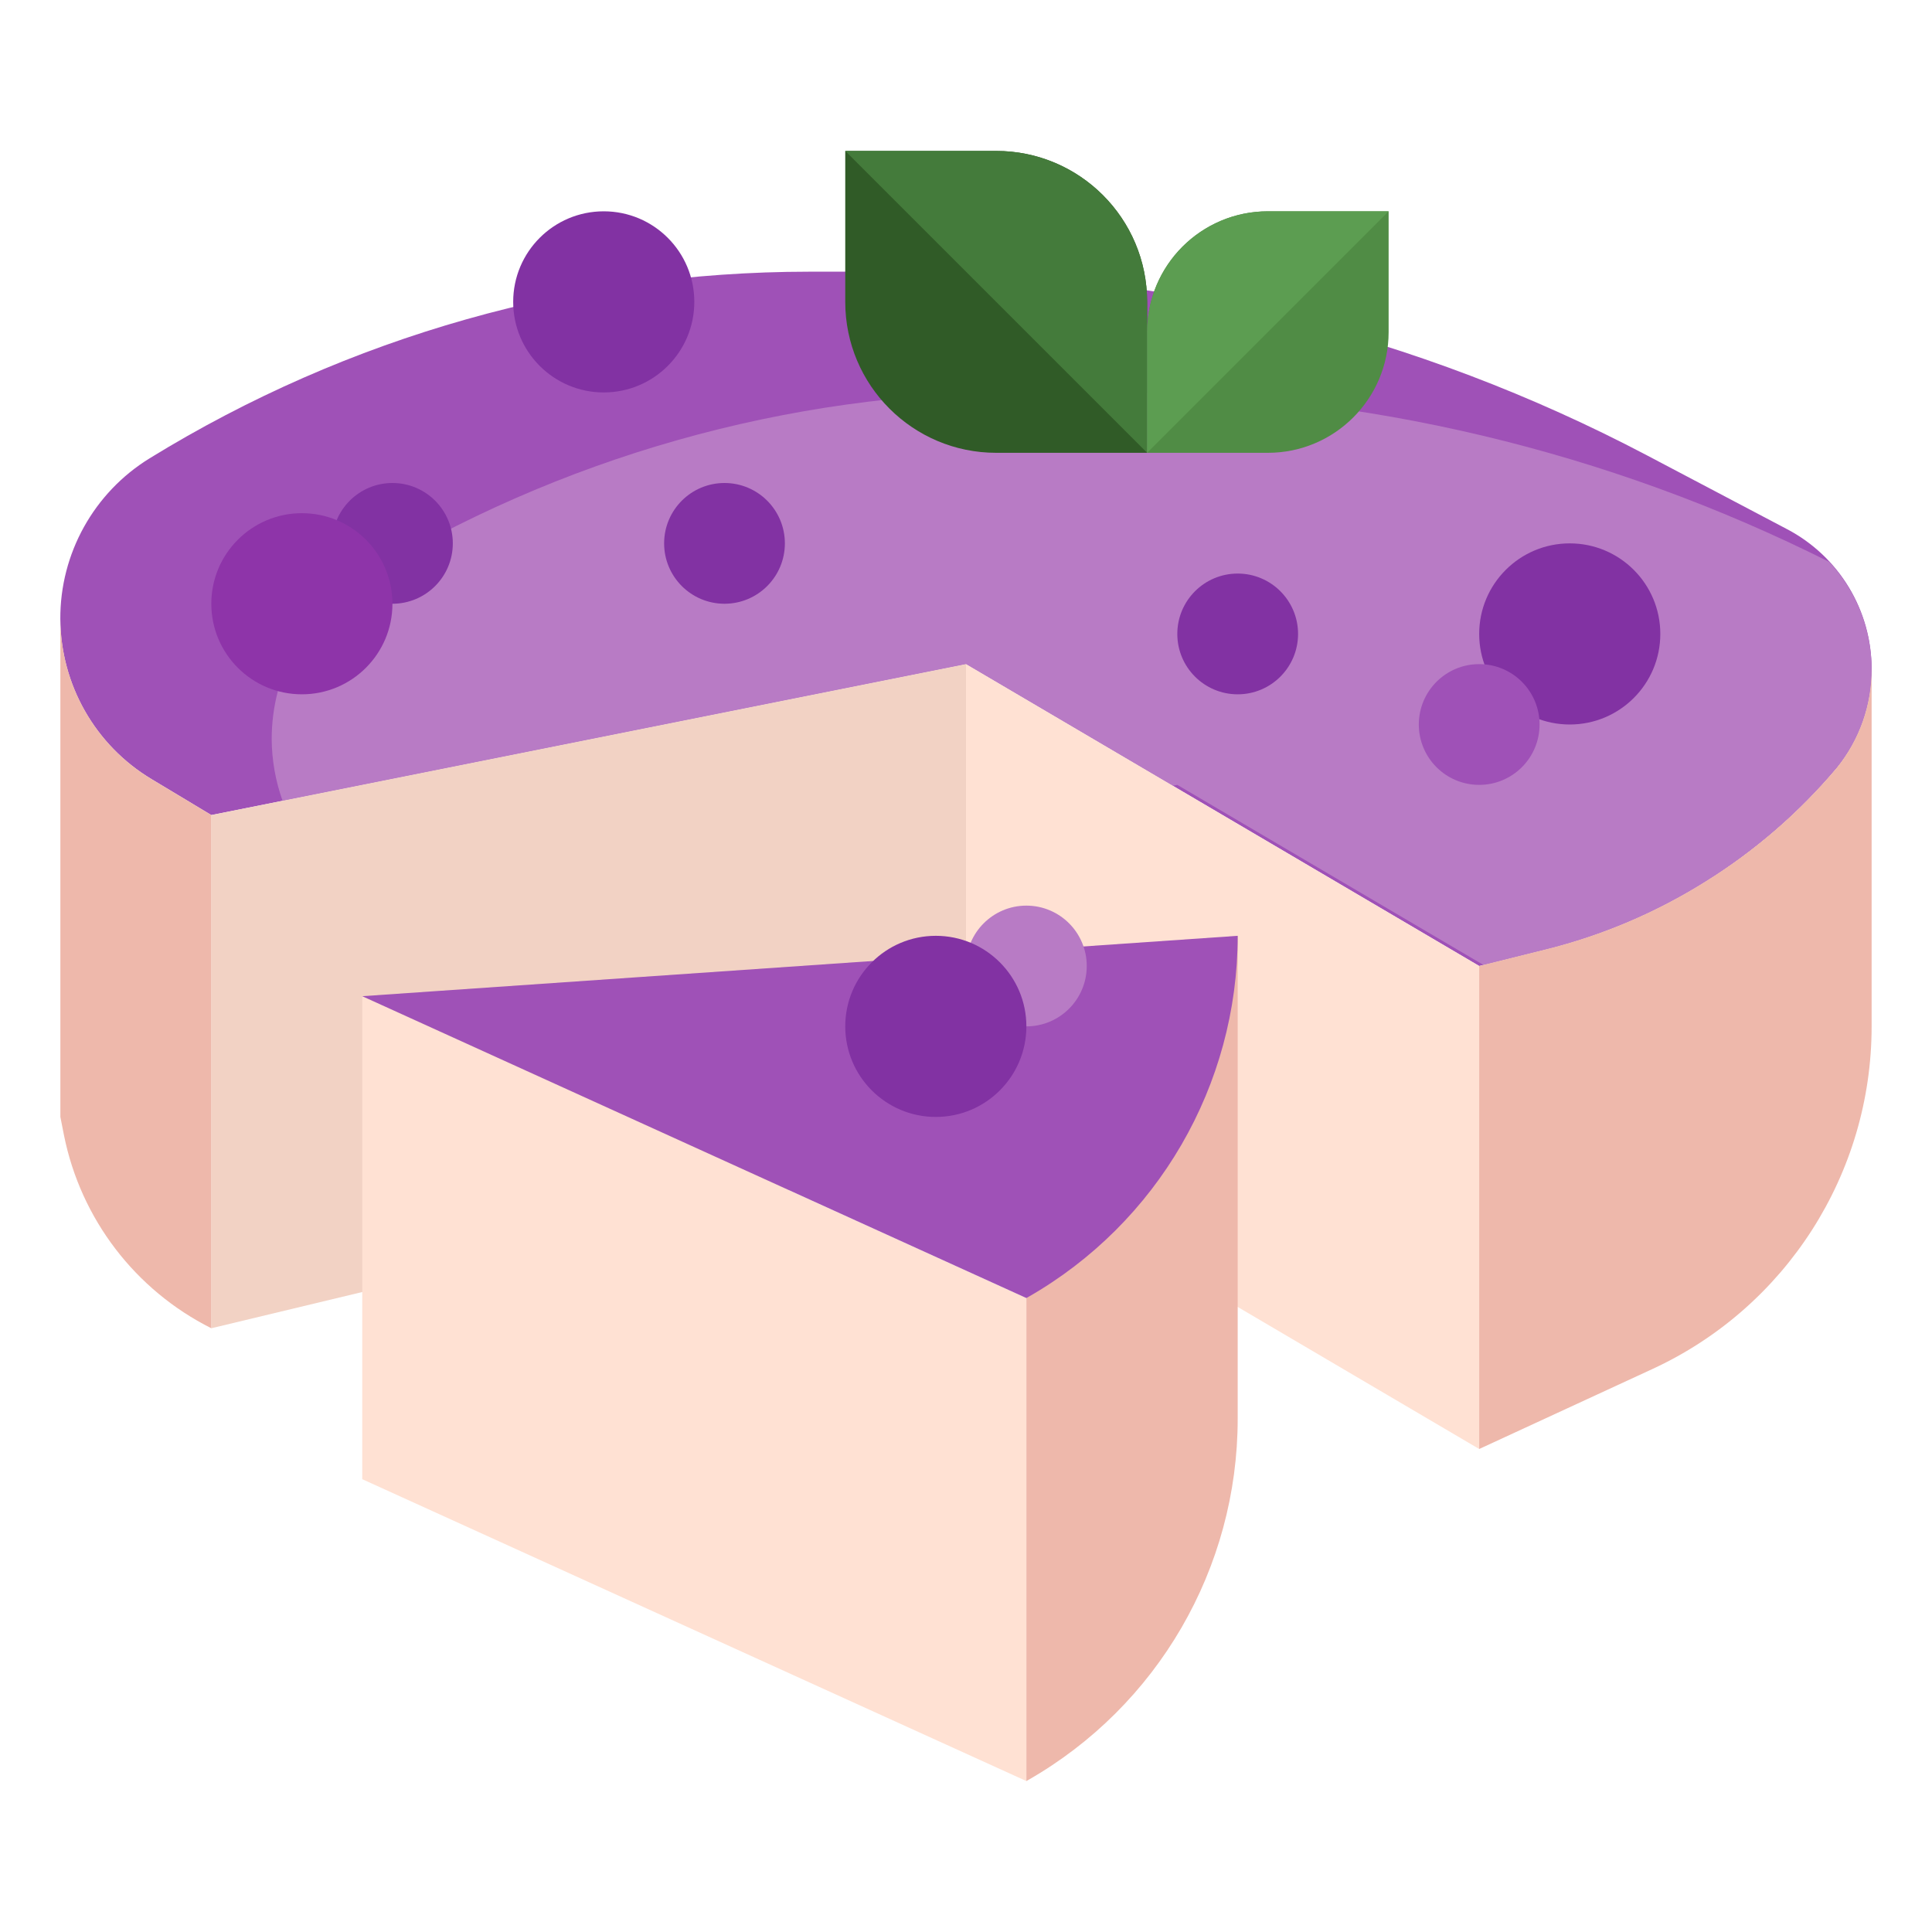
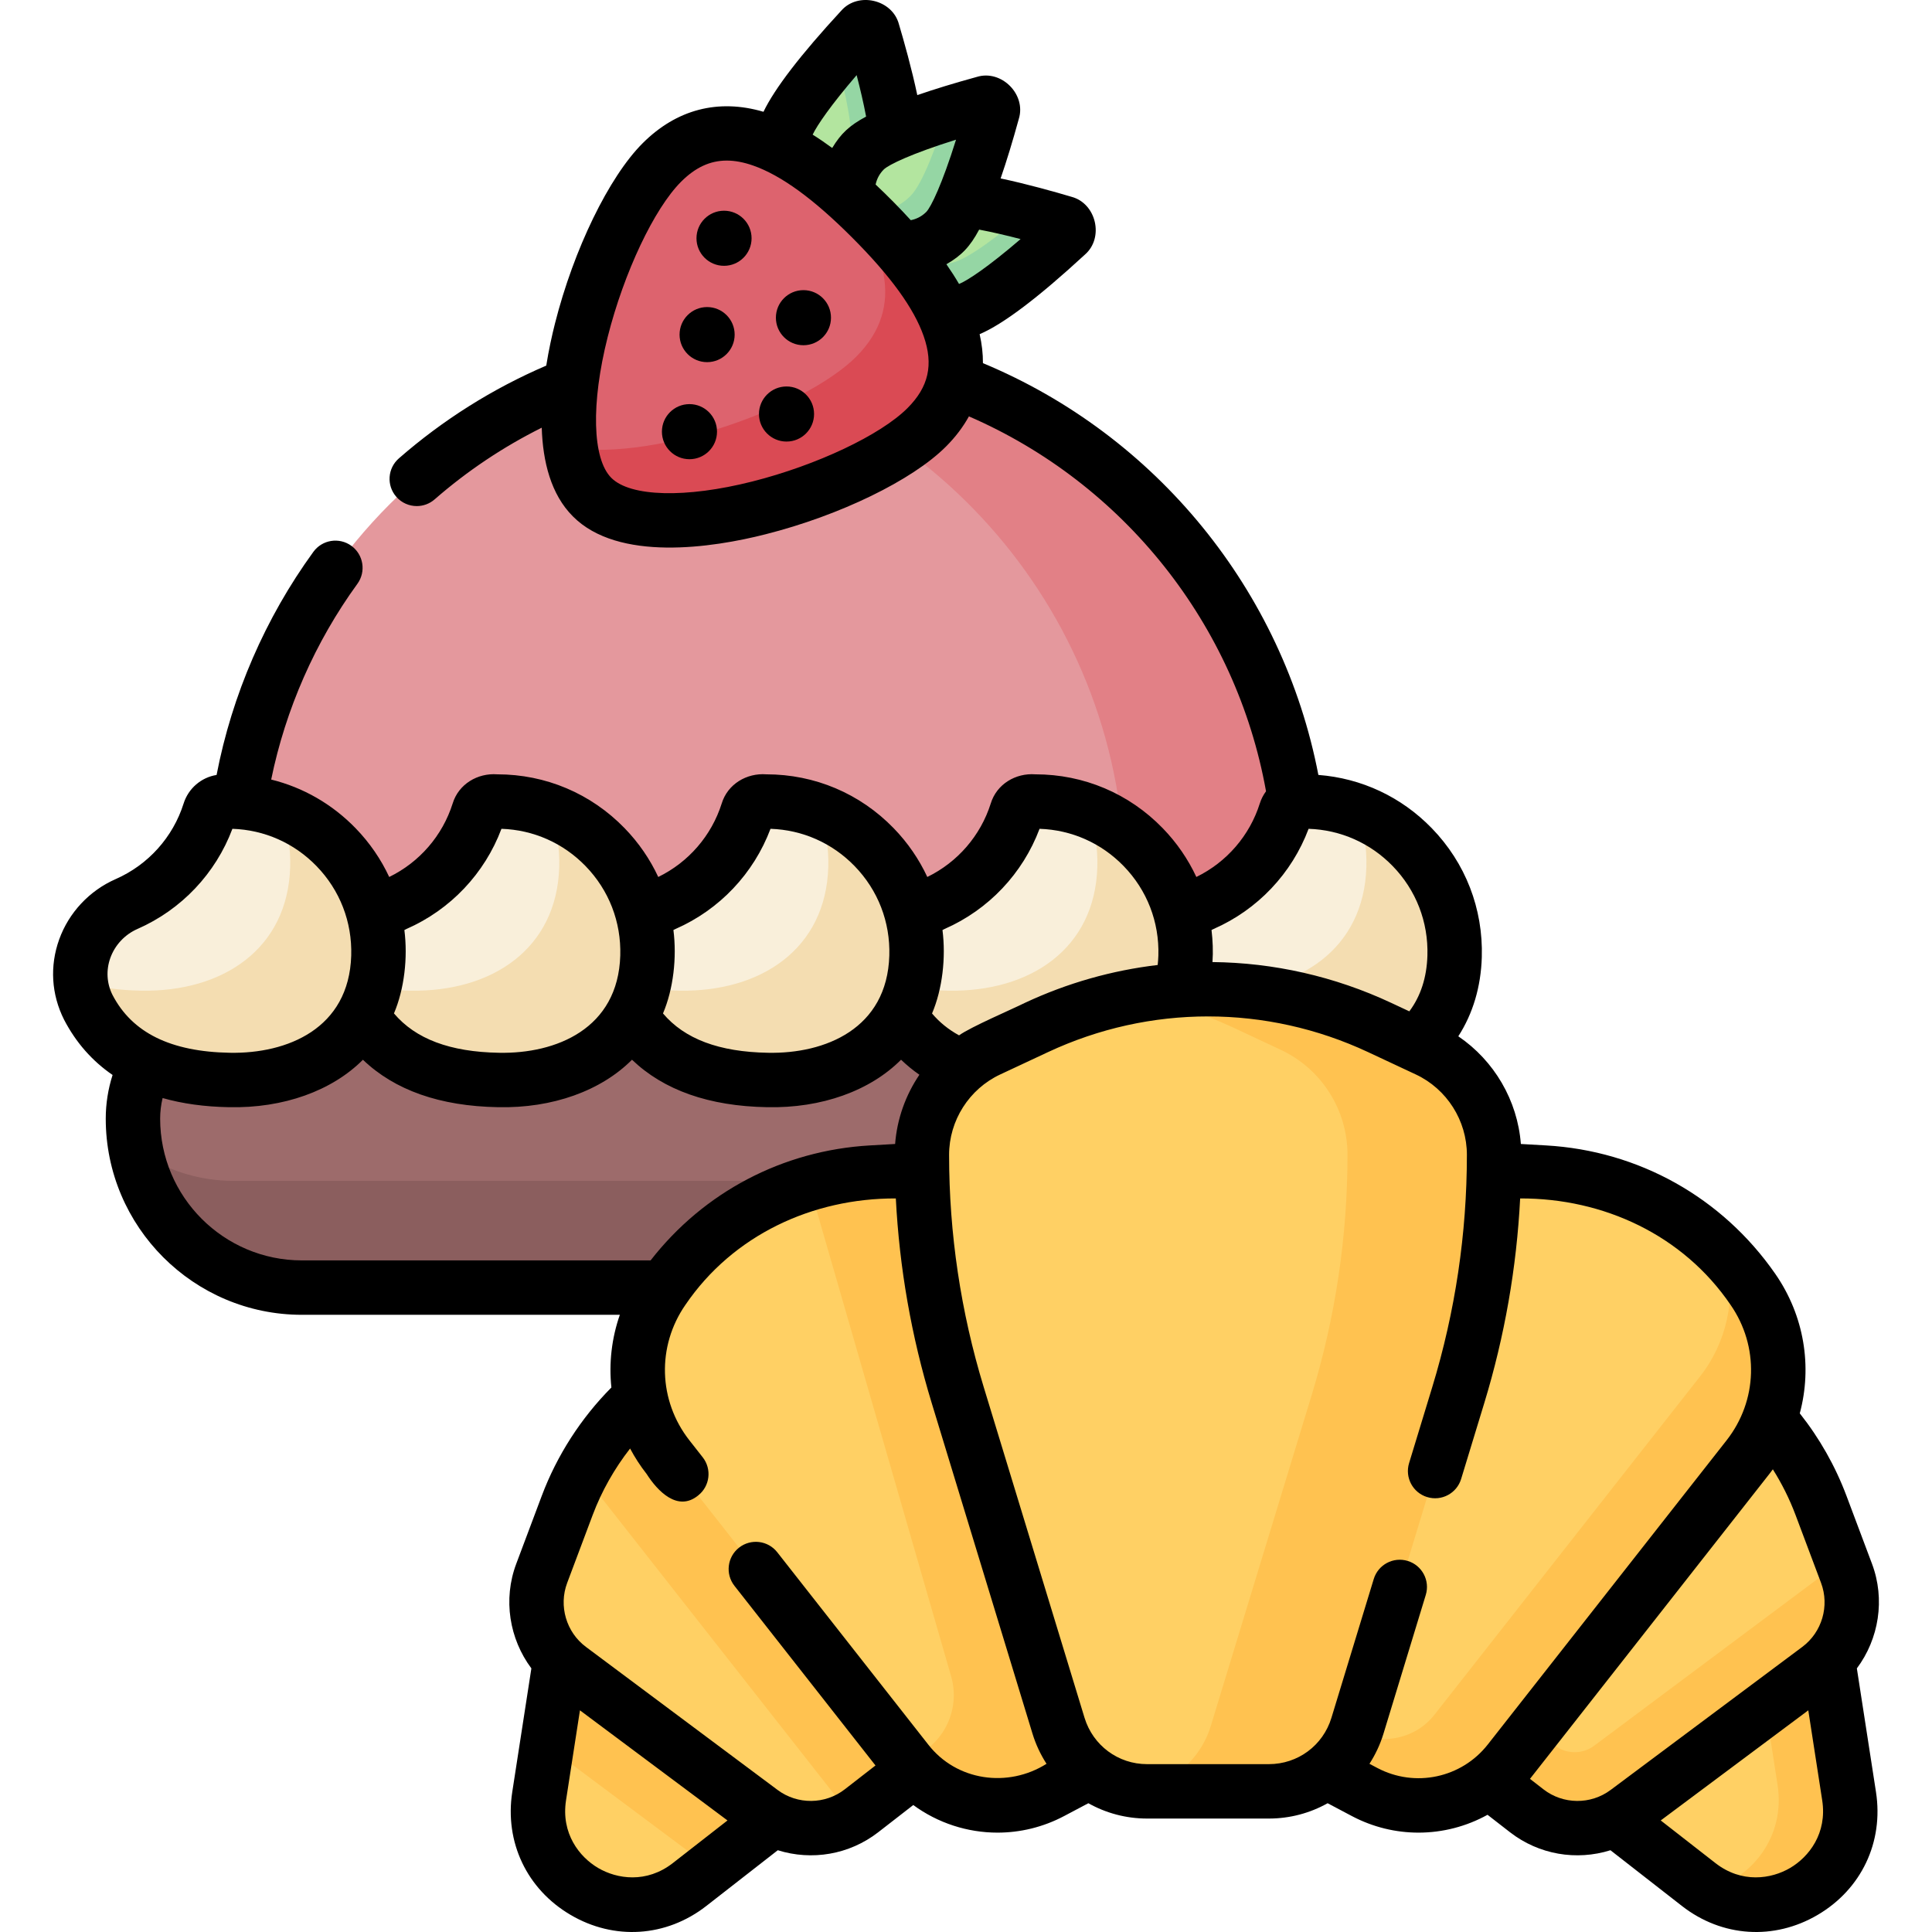
- <svg xmlns="http://www.w3.org/2000/svg" id="Layer_3" height="512" viewBox="0 0 64 64" width="512" data-name="Layer 3">
-   <path d="m62 22.16a5.174 5.174 0 0 1 -1.15 3.27 18.4 18.4 0 0 1 -4.35 3.77 18.235 18.235 0 0 1 -5.29 2.25l-2.21.55-17-10-25 5-1.98-1.19a6.217 6.217 0 0 1 -.06-10.63 41.732 41.732 0 0 1 21.83-6.18h3.16a52.867 52.867 0 0 1 24.6 6.08l4.65 2.45a5.232 5.232 0 0 1 2.8 4.63z" fill="#9f51b7" />
-   <path d="m36.95 13h-3.16a41.732 41.732 0 0 0 -21.83 6.18 6.181 6.181 0 0 0 -2.17 2.26 6.26 6.26 0 0 0 -.79 3.04 6.188 6.188 0 0 0 .361 2.048l22.639-4.528 6.851 4.03.149-.03 10.141 5.965 2.069-.515a18.235 18.235 0 0 0 5.29-2.25 18.4 18.4 0 0 0 4.35-3.77 5.174 5.174 0 0 0 1.15-3.27 5.23 5.23 0 0 0 -1.4-3.544 52.85 52.85 0 0 0 -23.65-5.616z" fill="#b87bc5" />
-   <path d="m32 22v16l-25 6v-17z" fill="#f2d2c4" />
-   <path d="m49 32v16l-17-10v-16z" fill="#ffe1d3" />
-   <path d="m7 27v17a9.173 9.173 0 0 1 -4.88-6.39l-.12-.61v-16.52a6.223 6.223 0 0 0 3.02 5.33z" fill="#eeb8ab" />
-   <path d="m62 22.16v11.84a12.5 12.5 0 0 1 -7.26 11.35l-5.74 2.65v-16l2.21-.55a18.235 18.235 0 0 0 5.29-2.25 18.4 18.4 0 0 0 4.35-3.77 5.174 5.174 0 0 0 1.15-3.27z" fill="#eeb8ab" />
-   <g fill="#8232a3">
-     <circle cx="20" cy="10" r="3" />
-     <circle cx="24" cy="18" r="2" />
-     <circle cx="13" cy="18" r="2" />
-     <circle cx="52" cy="21" r="3" />
+ <svg xmlns="http://www.w3.org/2000/svg" id="Capa_1" enable-background="new 0 0 512 512" height="512" viewBox="0 0 512 512" width="512">
+   <g>
+     <g>
+       <path d="m450.163 499.416-28.701-22.379 62.75-38.648 5.817 37.616c3.441 22.255-22.107 37.258-39.866 23.411z" fill="#ffd064" />
+     </g>
+     <g>
+       <path d="m490.029 476.005-5.817-37.616-16.889 10.402 3.748 24.238c2.155 13.937-7.06 25.028-18.611 27.972 17.576 10.961 40.865-3.683 37.569-24.996z" fill="#ffc250" />
+     </g>
+     <g>
+       <path d="m182.743 499.416 28.701-22.379-62.75-38.648-5.817 37.616c-3.441 22.255 22.107 37.258 39.866 23.411z" fill="#ffd064" />
+     </g>
+     <g>
+       <path d="m144.944 462.641 43.41 32.4 23.09-18.003-62.75-38.648z" fill="#ffc250" />
+     </g>
+     <g>
+       <path d="m224.123 342.686-33.327 14.1c-18.705 7.914-33.34 23.161-40.481 42.174l-6.762 18.005c-3.428 9.127-.41 19.42 7.403 25.252l50.807 37.922c7.895 5.892 18.752 5.789 26.533-.254l42.146-32.729z" fill="#ffd064" />
+     </g>
+     <g>
+       <path d="m224.123 342.686-33.327 14.1c-15.405 6.518-28.038 18.017-36.009 32.491 1.229 2.738 2.8 5.358 4.715 7.797l63.272 80.592c1.044 1.33 2.183 2.546 3.395 3.658.728-.439 1.443-.908 2.127-1.439l42.145-32.729z" fill="#ffc250" />
+     </g>
+     <g>
+       <path d="m326.361 303.507c11.765-20.633 18.491-44.512 18.491-69.963 0-78.125-63.333-141.458-141.458-141.458s-141.458 63.333-141.458 141.458c0 25.451 6.726 49.33 18.491 69.963z" fill="#e4989d" />
+     </g>
+     <g>
+       <path d="m203.394 92.086c-7.966 0-15.776.669-23.383 1.935 66.996 11.146 118.075 69.365 118.075 139.523 0 25.451-6.726 49.33-18.491 69.963h46.766c11.765-20.633 18.491-44.512 18.491-69.963 0-78.125-63.333-141.458-141.458-141.458z" fill="#e28086" />
+     </g>
+     <g>
+       <path d="m326.781 341.228h-246.775c-24.728 0-44.775-20.046-44.775-44.775 0-16.937 13.731-30.668 30.668-30.668h274.988c16.937 0 30.668 13.731 30.668 30.668.001 24.729-20.046 44.775-44.774 44.775z" fill="#9d6b6b" />
+     </g>
+     <g>
+       <path d="m353.534 268.516c-.185 24.57-20.153 44.432-44.766 44.432h-246.774c-9.702 0-18.675-3.096-26.007-8.339 3.836 20.832 22.079 36.619 44.02 36.619h246.774c24.728 0 44.775-20.046 44.775-44.775 0-12.426-7.396-23.119-18.022-27.937z" fill="#8b5e5e" />
+     </g>
+     <g>
+       <path d="m60.482 212.415c-.521 0-1.04.01-1.556.03-1.577.062-2.916 1.149-3.391 2.654-3.467 10.976-11.56 19.897-21.992 24.475-10.536 4.623-15.342 17.062-10.166 27.337 7.197 13.845 20.93 19.003 37.415 19.295 21.679.385 38.849-11.088 39.491-32.761.669-22.544-17.407-41.03-39.801-41.03z" fill="#f9efda" />
+     </g>
+     <g>
+       <path d="m131.783 212.415c-.521 0-1.04.01-1.556.03-1.577.062-2.916 1.149-3.391 2.654-3.467 10.976-11.56 19.897-21.992 24.475-10.536 4.623-15.342 17.062-10.166 27.337 7.197 13.845 20.93 19.003 37.415 19.295 21.679.385 38.849-11.088 39.491-32.761.669-22.544-17.408-41.03-39.801-41.03z" fill="#f9efda" />
+     </g>
+     <g>
+       <path d="m203.083 212.415c-.521 0-1.04.01-1.556.03-1.577.062-2.916 1.149-3.391 2.654-3.467 10.976-11.56 19.897-21.992 24.475-10.536 4.623-15.342 17.062-10.166 27.337 7.197 13.845 20.93 19.003 37.415 19.295 21.679.385 38.849-11.088 39.491-32.761.669-22.544-17.407-41.03-39.801-41.03z" fill="#f9efda" />
+     </g>
+     <g>
+       <path d="m274.384 212.415c-.521 0-1.04.01-1.556.03-1.577.062-2.916 1.149-3.391 2.654-3.467 10.976-11.56 19.897-21.992 24.475-10.536 4.623-15.342 17.062-10.166 27.337 7.197 13.845 20.93 19.003 37.415 19.295 21.679.385 38.849-11.088 39.491-32.761.669-22.544-17.408-41.03-39.801-41.03z" fill="#f9efda" />
+     </g>
+     <g>
+       <path d="m345.684 212.415c-.521 0-1.04.01-1.556.03-1.577.062-2.916 1.149-3.391 2.654-3.467 10.976-11.56 19.897-21.992 24.475-10.536 4.623-15.342 17.062-10.166 27.337 7.197 13.845 20.93 19.003 37.415 19.295 21.679.385 38.849-11.088 39.491-32.761.669-22.544-17.407-41.03-39.801-41.03z" fill="#f9efda" />
+     </g>
+     <g>
+       <path d="m74.522 214.964c1.674 4.603 2.533 9.597 2.379 14.813-.642 21.673-17.812 33.146-39.491 32.761-5.722-.101-11.1-.807-16-2.24.25 2.238.889 4.472 1.968 6.613 7.197 13.845 20.93 19.003 37.415 19.295 21.679.385 38.849-11.088 39.491-32.761.521-17.569-10.343-32.67-25.762-38.481z" fill="#f4ddb1" />
+     </g>
+     <g>
+       <path d="m145.823 214.964c1.674 4.603 2.533 9.597 2.379 14.813-.642 21.673-17.812 33.146-39.491 32.761-5.722-.101-11.1-.807-16-2.24.25 2.238.889 4.472 1.968 6.613 7.197 13.845 20.93 19.003 37.415 19.295 21.679.385 38.849-11.088 39.491-32.761.52-17.569-10.344-32.67-25.762-38.481z" fill="#f4ddb1" />
+     </g>
+     <g>
+       <path d="m217.123 214.964c1.674 4.603 2.533 9.597 2.379 14.813-.642 21.673-17.812 33.146-39.491 32.761-5.722-.101-11.1-.807-16-2.24.25 2.238.889 4.472 1.968 6.613 7.197 13.845 20.93 19.003 37.415 19.295 21.679.385 38.849-11.088 39.491-32.761.521-17.569-10.343-32.67-25.762-38.481z" fill="#f4ddb1" />
+     </g>
+     <g>
+       <path d="m288.424 214.964c1.674 4.603 2.533 9.597 2.379 14.813-.642 21.673-17.812 33.146-39.491 32.761-5.722-.101-11.1-.807-16-2.24.25 2.238.889 4.472 1.968 6.613 7.197 13.845 20.93 19.003 37.415 19.295 21.679.385 38.849-11.088 39.491-32.761.52-17.569-10.344-32.67-25.762-38.481z" fill="#f4ddb1" />
+     </g>
+     <g>
+       <path d="m359.724 214.964c1.674 4.603 2.533 9.597 2.379 14.813-.642 21.673-17.812 33.146-39.491 32.761-5.722-.101-11.1-.807-16-2.24.25 2.238.889 4.472 1.968 6.613 7.197 13.845 20.93 19.003 37.415 19.295 21.679.385 38.849-11.088 39.491-32.761.521-17.569-10.343-32.67-25.762-38.481z" fill="#f4ddb1" />
+     </g>
+     <g>
+       <path d="m255.277 82.452c-8.161 1.893-16.312-3.188-18.205-11.349s3.188-16.312 11.349-18.205c6.518-1.512 25.928 3.918 33.48 6.166 1.366.407 1.769 2.145.722 3.112-5.791 5.342-20.828 18.764-27.346 20.276z" fill="#b3e59f" />
+     </g>
+     <g>
+       <path d="m282.622 62.175c1.047-.966.644-2.705-.722-3.112-2.404-.716-6.011-1.753-10.02-2.787-6.733 5.768-15.134 12.332-19.577 13.363-5.862 1.36-11.706-.891-15.242-5.285-.486 2.158-.524 4.45.01 6.749 1.893 8.161 10.044 13.242 18.205 11.349 6.519-1.512 21.556-14.934 27.346-20.277z" fill="#95d6a4" />
+     </g>
+     <g>
+       <path d="m207.927 35.102c-1.893 8.161 3.188 16.312 11.349 18.205s16.312-3.188 18.205-11.349c1.512-6.518-3.918-25.928-6.166-33.48-.407-1.366-2.145-1.769-3.112-.722-5.342 5.791-18.764 20.828-20.276 27.346z" fill="#b3e59f" />
+     </g>
+     <g>
+       <path d="m237.481 41.959c1.512-6.518-3.918-25.928-6.166-33.48-.407-1.366-2.145-1.769-3.112-.722-1.636 1.773-4.031 4.415-6.608 7.412 2.344 8.848 4.898 20.352 3.802 25.079-1.295 5.582-5.519 9.72-10.67 11.174 1.37.848 2.892 1.501 4.549 1.885 8.161 1.894 16.312-3.187 18.205-11.348z" fill="#95d6a4" />
+     </g>
+     <g>
+       <path d="m250.567 61.265c-5.924 5.924-15.529 5.924-21.453 0s-5.924-15.529 0-21.453c4.731-4.731 24.076-10.392 31.674-12.479 1.374-.378 2.636.885 2.259 2.259-2.088 7.597-7.749 26.941-12.48 31.673z" fill="#b3e59f" />
+     </g>
+     <g>
+       <path d="m263.046 29.591c.378-1.374-.885-2.636-2.259-2.259-2.418.664-6.028 1.692-9.977 2.935-2.663 8.456-6.319 18.471-9.544 21.696-4.255 4.255-10.405 5.437-15.731 3.579.729 2.088 1.91 4.054 3.578 5.722 5.924 5.924 15.529 5.924 21.453 0 4.732-4.731 10.393-24.075 12.48-31.673z" fill="#95d6a4" />
+     </g>
+     <g>
+       <path d="m245.581 113.261c-16.264 16.264-72.691 34.457-88.669 18.478s2.214-72.405 18.478-88.669 36.087-4.662 55.47 14.721 30.986 39.205 14.721 55.47z" fill="#dd636e" />
+     </g>
+     <g>
+       <path d="m230.86 57.791c-3.24-3.24-6.492-6.255-9.738-8.966 13.509 16.172 19.3 32.186 5.754 45.732-13.155 13.155-52.581 27.568-75.631 24.144.809 5.448 2.611 9.984 5.666 13.038 15.978 15.978 72.405-2.214 88.669-18.478s4.663-36.088-14.72-55.47z" fill="#da4a54" />
+     </g>
+     <g>
+       <path d="m408.783 342.686 33.327 14.1c18.705 7.914 33.34 23.161 40.481 42.174l6.762 18.005c3.428 9.127.41 19.42-7.403 25.252l-50.807 37.922c-7.895 5.892-18.752 5.789-26.533-.254l-42.145-32.729z" fill="#ffd064" />
+     </g>
+     <g>
+       <path d="m489.353 416.964-1.954-5.204c-1.47 2.649-3.495 5.025-6.038 6.923l-58.875 43.943c-3.129 2.335-7.431 2.294-10.515-.1l-41.897-32.536-7.61 17.165 42.146 32.729c7.781 6.042 18.638 6.146 26.533.254l50.807-37.921c7.813-5.832 10.83-16.126 7.403-25.253z" fill="#ffc250" />
+     </g>
+     <g>
+       <path d="m175.735 341.664c12.676-18.249 33.042-29.651 55.225-30.919l31.836-1.819 43.672 151.245-27.837 14.729c-13.061 6.911-29.197 3.484-38.322-8.139l-63.272-80.592c-10.16-12.94-10.688-30.993-1.302-44.505z" fill="#ffd064" />
+     </g>
+     <g>
+       <path d="m262.796 308.926-31.837 1.819c-5.687.325-11.253 1.321-16.603 2.922l37.708 130.593c2.353 8.149-1.333 16.83-8.83 20.797l-3.013 1.594.086.11c9.127 11.622 25.264 15.048 38.326 8.137l27.833-14.727z" fill="#ffc250" />
+     </g>
+     <g>
+       <path d="m464.523 341.664c-12.676-18.249-33.042-29.651-55.225-30.919l-31.837-1.819-43.671 151.245 27.837 14.729c13.061 6.911 29.197 3.484 38.322-8.139l63.272-80.592c10.16-12.94 10.688-30.993 1.302-44.505z" fill="#ffd064" />
+     </g>
+     <g>
+       <path d="m464.523 341.664c-2.126-3.061-4.472-5.923-7.003-8.583 2.546 10.849.184 22.553-6.998 31.702l-70.373 89.636c-5.014 6.387-13.881 8.27-21.058 4.472l-21.627-11.443-3.674 12.723 27.837 14.729c13.061 6.911 29.197 3.484 38.322-8.139l63.272-80.592c10.16-12.94 10.688-30.993 1.302-44.505z" fill="#ffc250" />
+     </g>
+     <g>
+       <path d="m378.256 278.21-12.616-5.907c-28.817-13.493-62.136-13.499-90.958-.016l-12.669 5.927c-10.802 5.053-17.704 15.901-17.704 27.826 0 21.566 3.197 43.012 9.485 63.641l26.725 87.66c3.149 10.329 12.679 17.386 23.477 17.386h32.266c10.798 0 20.328-7.057 23.477-17.386l26.725-87.66c6.289-20.628 9.485-42.075 9.485-63.641v-.008c0-11.922-6.897-22.767-17.693-27.822z" fill="#ffd064" />
+     </g>
+     <g>
+       <path d="m378.256 278.21-12.616-5.907c-20.445-9.573-43.156-12.349-64.92-8.343 8.924 1.642 17.69 4.418 26.074 8.343l12.616 5.907c10.797 5.055 17.694 15.9 17.694 27.821v.008c0 21.566-3.197 43.012-9.486 63.641l-26.725 87.66c-2.824 9.264-10.786 15.878-20.187 17.147 1.081.146 2.176.239 3.29.239h32.266c10.798 0 20.328-7.057 23.477-17.386l26.725-87.66c6.289-20.628 9.486-42.075 9.486-63.641v-.008c-.001-11.921-6.898-22.766-17.694-27.821z" fill="#ffc250" />
+     </g>
+     <g>
+       <path d="m492.087 442.138c5.837-7.811 7.554-18.286 4.015-27.708l-6.762-18.004c-2.974-7.92-7.141-15.262-12.38-21.874 3.334-12.395 1.198-25.897-6.515-37.001-14.036-20.206-36.173-32.6-60.735-34.003l-6.665-.381c-.884-11.549-7.071-22.088-16.58-28.539 3.862-5.984 5.995-13.112 6.228-20.968.381-12.84-4.329-24.978-13.262-34.18-8.071-8.313-18.631-13.238-30.049-14.117-9.382-48.828-42.929-89.996-88.894-109.125.016-2.503-.278-5.066-.877-7.679 6.185-2.616 15.542-9.681 27.901-21.085 5.137-4.458 3.019-13.579-3.555-15.32-4.42-1.315-11.73-3.378-18.783-4.869 1.571-4.541 3.179-9.8 4.823-15.782 2.004-6.501-4.621-13.125-11.12-11.122-5.983 1.644-11.242 3.253-15.783 4.823-1.483-7.017-3.533-14.294-4.869-18.783-1.74-6.575-10.863-8.69-15.32-3.553-10.718 11.614-17.611 20.583-20.574 26.756-11.988-3.518-23.03-.66-32.039 8.349-8.923 8.923-18.256 28.121-23.222 47.773-.811 3.209-1.648 7.025-2.306 11.142-14.211 6.102-27.339 14.363-39.057 24.585-3.001 2.618-3.311 7.172-.694 10.172 1.425 1.634 3.425 2.47 5.436 2.47 1.681 0 3.37-.585 4.736-1.777 8.662-7.556 18.18-13.912 28.381-18.996.283 8.996 2.431 17.679 8.247 23.495 11.991 12.105 36.919 8.363 51.092 4.744 19.652-4.967 38.85-14.299 47.773-23.223 2.519-2.519 4.543-5.2 6.096-8.013 41.067 17.813 70.821 55.216 78.737 99.352-.71.963-1.277 2.047-1.65 3.231-2.695 8.534-8.788 15.562-16.815 19.479-2.195-4.712-5.181-9.08-8.917-12.928-8.936-9.204-20.92-14.274-33.746-14.274-5.202-.395-10.254 2.584-11.822 7.723-2.696 8.534-8.789 15.563-16.815 19.479-2.195-4.712-5.181-9.08-8.917-12.928-8.936-9.204-20.92-14.274-33.746-14.274-5.202-.395-10.254 2.584-11.822 7.723-2.696 8.534-8.789 15.562-16.815 19.479-2.195-4.712-5.181-9.08-8.917-12.928-8.936-9.204-20.92-14.274-33.746-14.274-5.202-.395-10.254 2.584-11.822 7.723-2.696 8.534-8.789 15.563-16.815 19.479-2.195-4.712-5.181-9.08-8.917-12.928-6.223-6.41-13.927-10.808-22.361-12.891 3.81-18.617 11.641-36.451 22.844-51.869 2.341-3.221 1.627-7.73-1.594-10.07-3.223-2.342-7.731-1.626-10.07 1.594-12.743 17.538-21.564 37.899-25.651 59.129-4.044.638-7.469 3.545-8.735 7.556-2.829 8.956-9.394 16.262-18.014 20.044-6.952 3.05-12.406 8.878-14.964 15.989-2.53 7.034-2.084 14.56 1.299 21.276 3.157 6.072 7.463 10.943 12.852 14.641-1.192 3.726-1.811 7.639-1.811 11.576 0 28.664 23.32 51.984 51.985 51.984h84.254c-2.176 6.235-2.919 12.808-2.238 19.262-8.074 8.131-14.43 18.004-18.457 28.725l-6.762 18.005c-3.539 9.422-1.822 19.897 4.014 27.707l-5.067 32.767c-2.053 13.28 3.869 25.758 15.457 32.562 11.528 6.778 25.331 5.93 35.967-2.364l18.944-14.771c9.031 2.829 18.947 1.173 26.599-4.752l9.306-7.227c6.521 4.783 14.362 7.314 22.324 7.314 5.992 0 12.05-1.428 17.654-4.393l6.422-3.398c4.631 2.596 9.946 4.061 15.571 4.061h32.266c5.625 0 10.94-1.466 15.571-4.061l6.423 3.398c5.605 2.965 11.661 4.393 17.654 4.393 6.382 0 12.69-1.622 18.301-4.728l5.977 4.642c7.652 5.926 17.566 7.581 26.598 4.752l18.944 14.771c10.636 8.296 24.437 9.141 35.966 2.365 11.588-6.805 17.511-19.282 15.458-32.563zm-221.619-378.779c-8.618 7.405-14.122 11.033-16.314 11.898-.992-1.712-2.112-3.455-3.345-5.229 4.01-2.321 6.246-4.628 8.679-9.178 3.592.675 7.474 1.599 10.98 2.509zm-24.999-7.192c-1.374 1.374-2.893 1.949-4.106 2.181-2.819-3.098-6.196-6.52-9.313-9.444.313-1.513 1.05-2.883 2.161-3.994 1.289-1.264 7.357-4.201 19.15-7.893-3.692 11.793-6.628 17.862-7.892 19.15zm-18.449-36.257c.912 3.513 1.832 7.391 2.507 10.982-4.431 2.379-6.663 4.481-8.984 8.324-1.757-1.291-3.485-2.476-5.181-3.536 1.187-2.486 4.803-7.793 11.658-15.77zm13.463 88.253c-7.13 7.129-24.035 15.123-41.111 19.438-17.653 4.462-32.319 4.085-37.363-.96s-5.421-19.71-.96-37.363c4.316-17.076 12.309-33.981 19.438-41.111 3.774-3.774 7.667-5.612 12.11-5.612 2.177 0 4.487.441 6.979 1.312 7.413 2.592 15.979 8.814 26.186 19.021s16.428 18.772 19.02 26.186c2.65 7.579 1.325 13.466-4.299 19.089zm81.159 138.013c11.654-5.114 20.705-14.701 25.15-26.533 8.474.279 16.354 3.762 22.292 9.88 6.194 6.38 9.459 14.8 9.195 23.709-.173 5.824-1.795 10.776-4.792 14.786l-4.791-2.243c-15.062-7.052-31.207-10.652-47.378-10.819.199-2.836.077-5.715-.253-8.495.193-.097.381-.199.577-.285zm-71.3 0c11.654-5.114 20.705-14.701 25.15-26.533 8.474.279 16.354 3.762 22.292 9.88 6.194 6.38 9.459 14.8 9.195 23.708-.025.851-.093 1.682-.18 2.502-12.034 1.419-23.906 4.754-35.172 10.025-3.613 1.795-14.318 6.367-17.47 8.62-2.801-1.537-5.172-3.448-7.157-5.797 2.754-6.481 3.703-14.782 2.767-22.106.193-.098.376-.212.575-.299zm-71.301 0c11.654-5.114 20.705-14.701 25.15-26.533 8.474.279 16.354 3.762 22.292 9.88 6.194 6.38 9.459 14.8 9.195 23.709-.575 19.408-16.995 26.067-32.158 25.766-12.962-.229-22.079-3.647-27.819-10.426 2.753-6.483 3.7-14.786 2.761-22.111.194-.096.383-.199.579-.285zm-71.3 0c11.654-5.114 20.705-14.701 25.15-26.533 8.474.279 16.354 3.762 22.292 9.88 6.193 6.38 9.459 14.8 9.195 23.709-.575 19.408-16.994 26.067-32.157 25.766-12.951-.229-22.074-3.651-27.817-10.431 2.75-6.478 3.697-14.774 2.761-22.094.194-.096.377-.21.576-.297zm-78.492 7.666c1.225-3.404 3.846-6.198 7.191-7.666 11.654-5.114 20.705-14.701 25.15-26.533 8.474.279 16.354 3.762 22.292 9.88 6.193 6.38 9.459 14.8 9.195 23.709-.575 19.408-16.993 26.043-32.157 25.766-15.712-.278-25.9-5.319-31.104-15.33-1.543-3.063-1.744-6.553-.567-9.826zm13.192 42.611c0-1.845.226-3.679.651-5.461 5.247 1.493 11.104 2.308 17.573 2.423 14.471.326 27.339-4.364 35.516-12.571 8.411 8.07 20.404 12.298 35.785 12.571 14.475.326 27.345-4.366 35.521-12.577 8.414 8.069 20.406 12.304 35.779 12.577 14.476.326 27.347-4.367 35.524-12.579 1.508 1.446 3.122 2.782 4.86 3.983-3.646 5.394-5.925 11.699-6.435 18.348l-6.665.381c-23.097 1.32-44.047 12.359-58.135 30.471h-92.408c-20.714 0-37.566-16.852-37.566-37.566zm135.869 197.278c-6.973 5.437-14.801 4.236-19.799 1.302-5-2.936-9.86-9.186-8.509-17.925l3.689-23.854 39.102 29.185zm67.669-31.422-40.001-50.95c-2.459-3.132-6.992-3.677-10.122-1.218-3.132 2.459-3.678 6.991-1.218 10.122l37.375 47.606-8.138 6.32c-5.202 4.04-12.52 4.11-17.799.17l-50.807-37.921c-5.209-3.888-7.251-10.854-4.966-16.94l6.762-18.004c2.377-6.328 5.755-12.283 9.917-17.622 1.243 2.34 2.699 4.602 4.385 6.749 2.876 4.507 8.207 10.123 13.642 5.7 3.132-2.459 3.677-6.991 1.218-10.123l-3.518-4.481c-8.256-10.516-8.679-24.96-1.051-35.941 12.577-18.467 33.635-28.244 55.746-28.179.941 18.371 4.12 36.549 9.496 54.184l26.724 87.66c.88 2.885 2.151 5.552 3.715 7.985-10.23 6.461-23.862 4.554-31.36-5.117zm119.02 6.218-2.079-1.1c1.563-2.434 2.835-5.1 3.715-7.985l11.214-36.781c1.161-3.808-.985-7.838-4.794-8.998-3.808-1.163-7.838.985-8.998 4.794l-11.214 36.781c-2.239 7.345-8.903 12.279-16.581 12.279h-32.266c-7.676.008-14.341-4.964-16.581-12.279l-26.724-87.66c-6.086-19.963-9.172-40.667-9.172-61.538 0-9.087 5.318-17.446 13.549-21.296l12.669-5.926c26.963-12.613 57.889-12.607 84.847.015l12.616 5.907c8.226 3.852 13.541 12.209 13.541 21.3 0 20.869-3.086 41.574-9.172 61.538l-6.148 20.166c-1.161 3.808.985 7.837 4.794 8.998 3.807 1.162 7.838-.985 8.998-4.794l6.148-20.166c5.376-17.635 8.554-35.811 9.496-54.184 22.112-.065 43.168 9.712 55.746 28.179 7.628 10.981 7.205 25.424-1.052 35.941l-63.271 80.592c-6.979 8.887-19.293 11.502-29.281 6.217zm44.032 5.663-3.577-2.778c.054-.068.112-.131.166-.199l63.271-80.592c.32-.407.627-.821.931-1.236 2.401 3.813 4.422 7.858 6.019 12.109l6.762 18.004c2.285 6.086.243 13.051-4.966 16.94l-50.807 37.922c-5.277 3.94-12.597 3.87-17.799-.17zm65.364 20.842c-5 2.936-12.827 4.136-19.799-1.302l-14.483-11.293 39.102-29.184 3.689 23.853c1.351 8.74-3.51 14.99-8.509 17.926z" />
+       <circle cx="191.875" cy="63.144" r="7.3" />
+       <circle cx="212.92" cy="84.19" r="7.3" />
+       <circle cx="182.715" cy="114.395" r="7.3" />
+       <circle cx="187.391" cy="88.674" r="7.3" />
+       <circle cx="208.436" cy="109.719" r="7.3" />
+     </g>
  </g>
-   <circle cx="49" cy="24" fill="#9f51b7" r="2" />
-   <path d="m38 10a5 5 0 0 0 -5-5h-5v5a5 5 0 0 0 5 5h5z" fill="#305b27" />
-   <path d="m33 5h-5l10 10v-5a5 5 0 0 0 -5-5z" fill="#447b3b" />
-   <path d="m46 7h-4a4 4 0 0 0 -4 4v4h4a4 4 0 0 0 4-4z" fill="#508c45" />
-   <path d="m38 11v4l8-8h-4a4 4 0 0 0 -4 4z" fill="#5c9d51" />
-   <circle cx="41" cy="21" fill="#8232a3" r="2" />
-   <circle cx="10" cy="20" fill="#8e34a9" r="3" />
-   <path d="m34 43-22-10v16l22 10z" fill="#ffe1d3" />
-   <path d="m41 31v16a13.785 13.785 0 0 1 -6.946 11.969l-.054.031v-16" fill="#eeb8ab" />
-   <path d="m12 33 29-2a13.785 13.785 0 0 1 -6.946 11.969l-.054.031z" fill="#9f51b7" />
-   <circle cx="34" cy="32" fill="#b87bc5" r="2" />
-   <circle cx="31" cy="34" fill="#8232a3" r="3" />
</svg>
